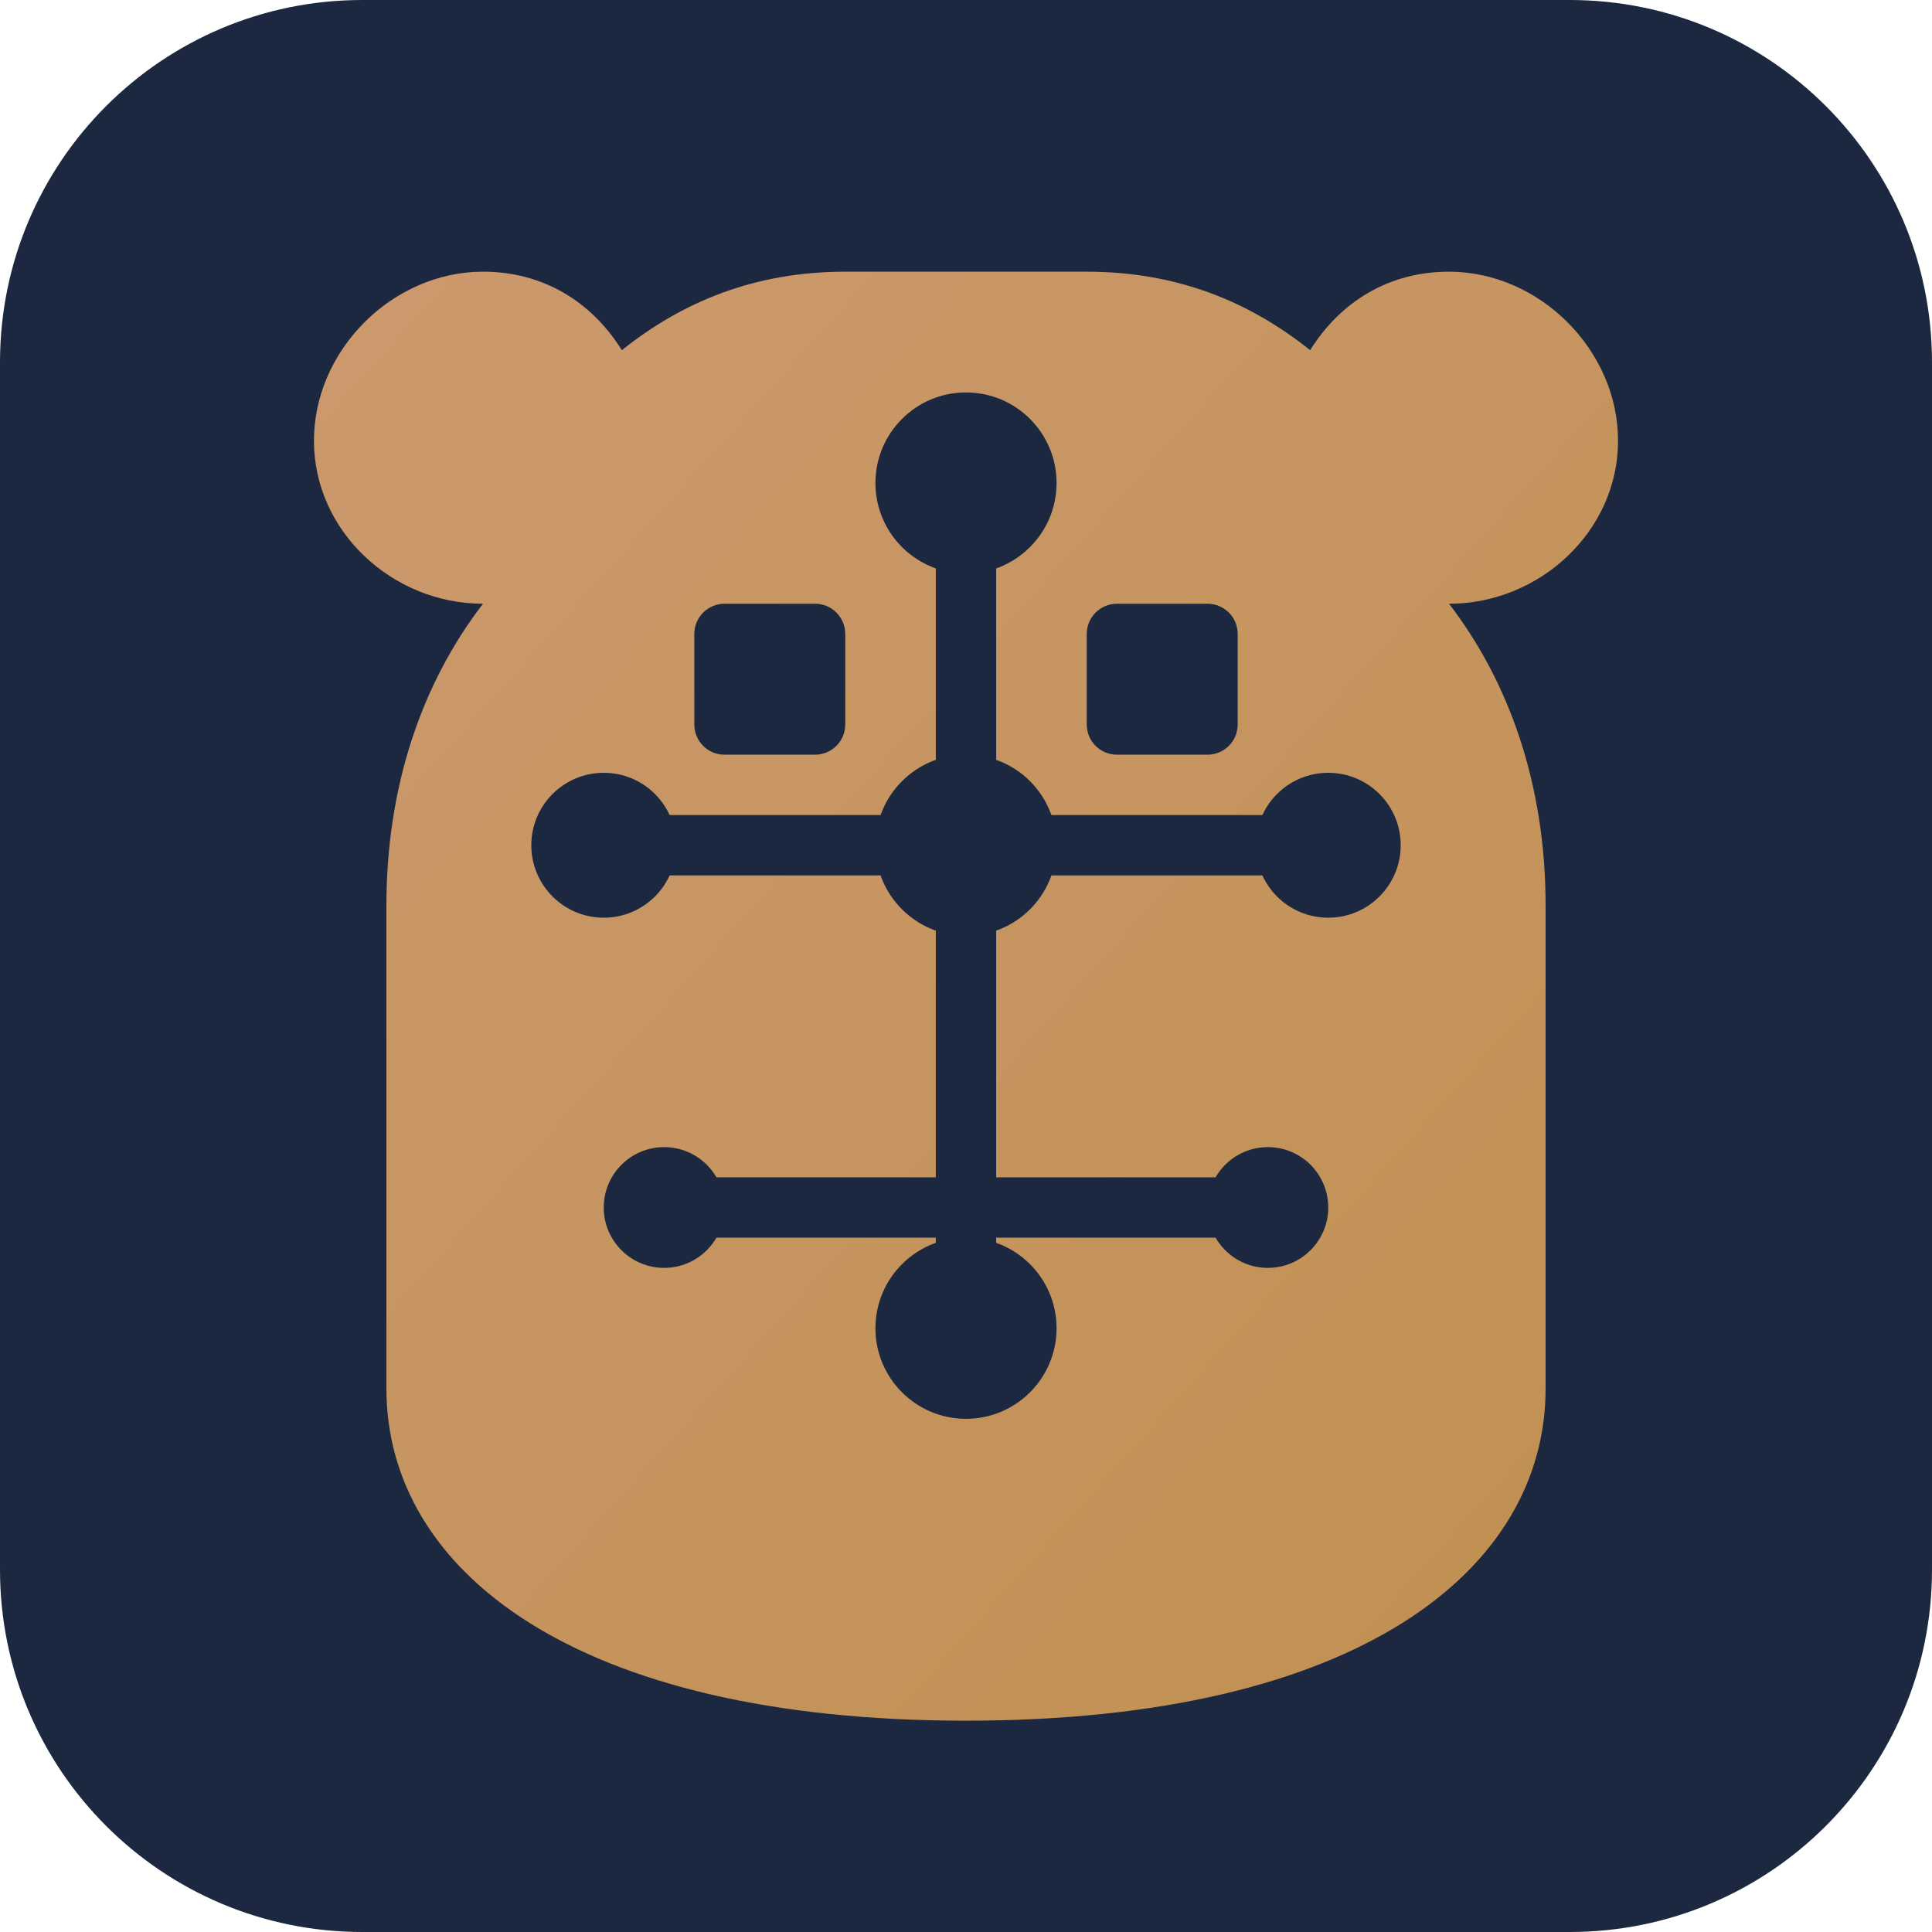
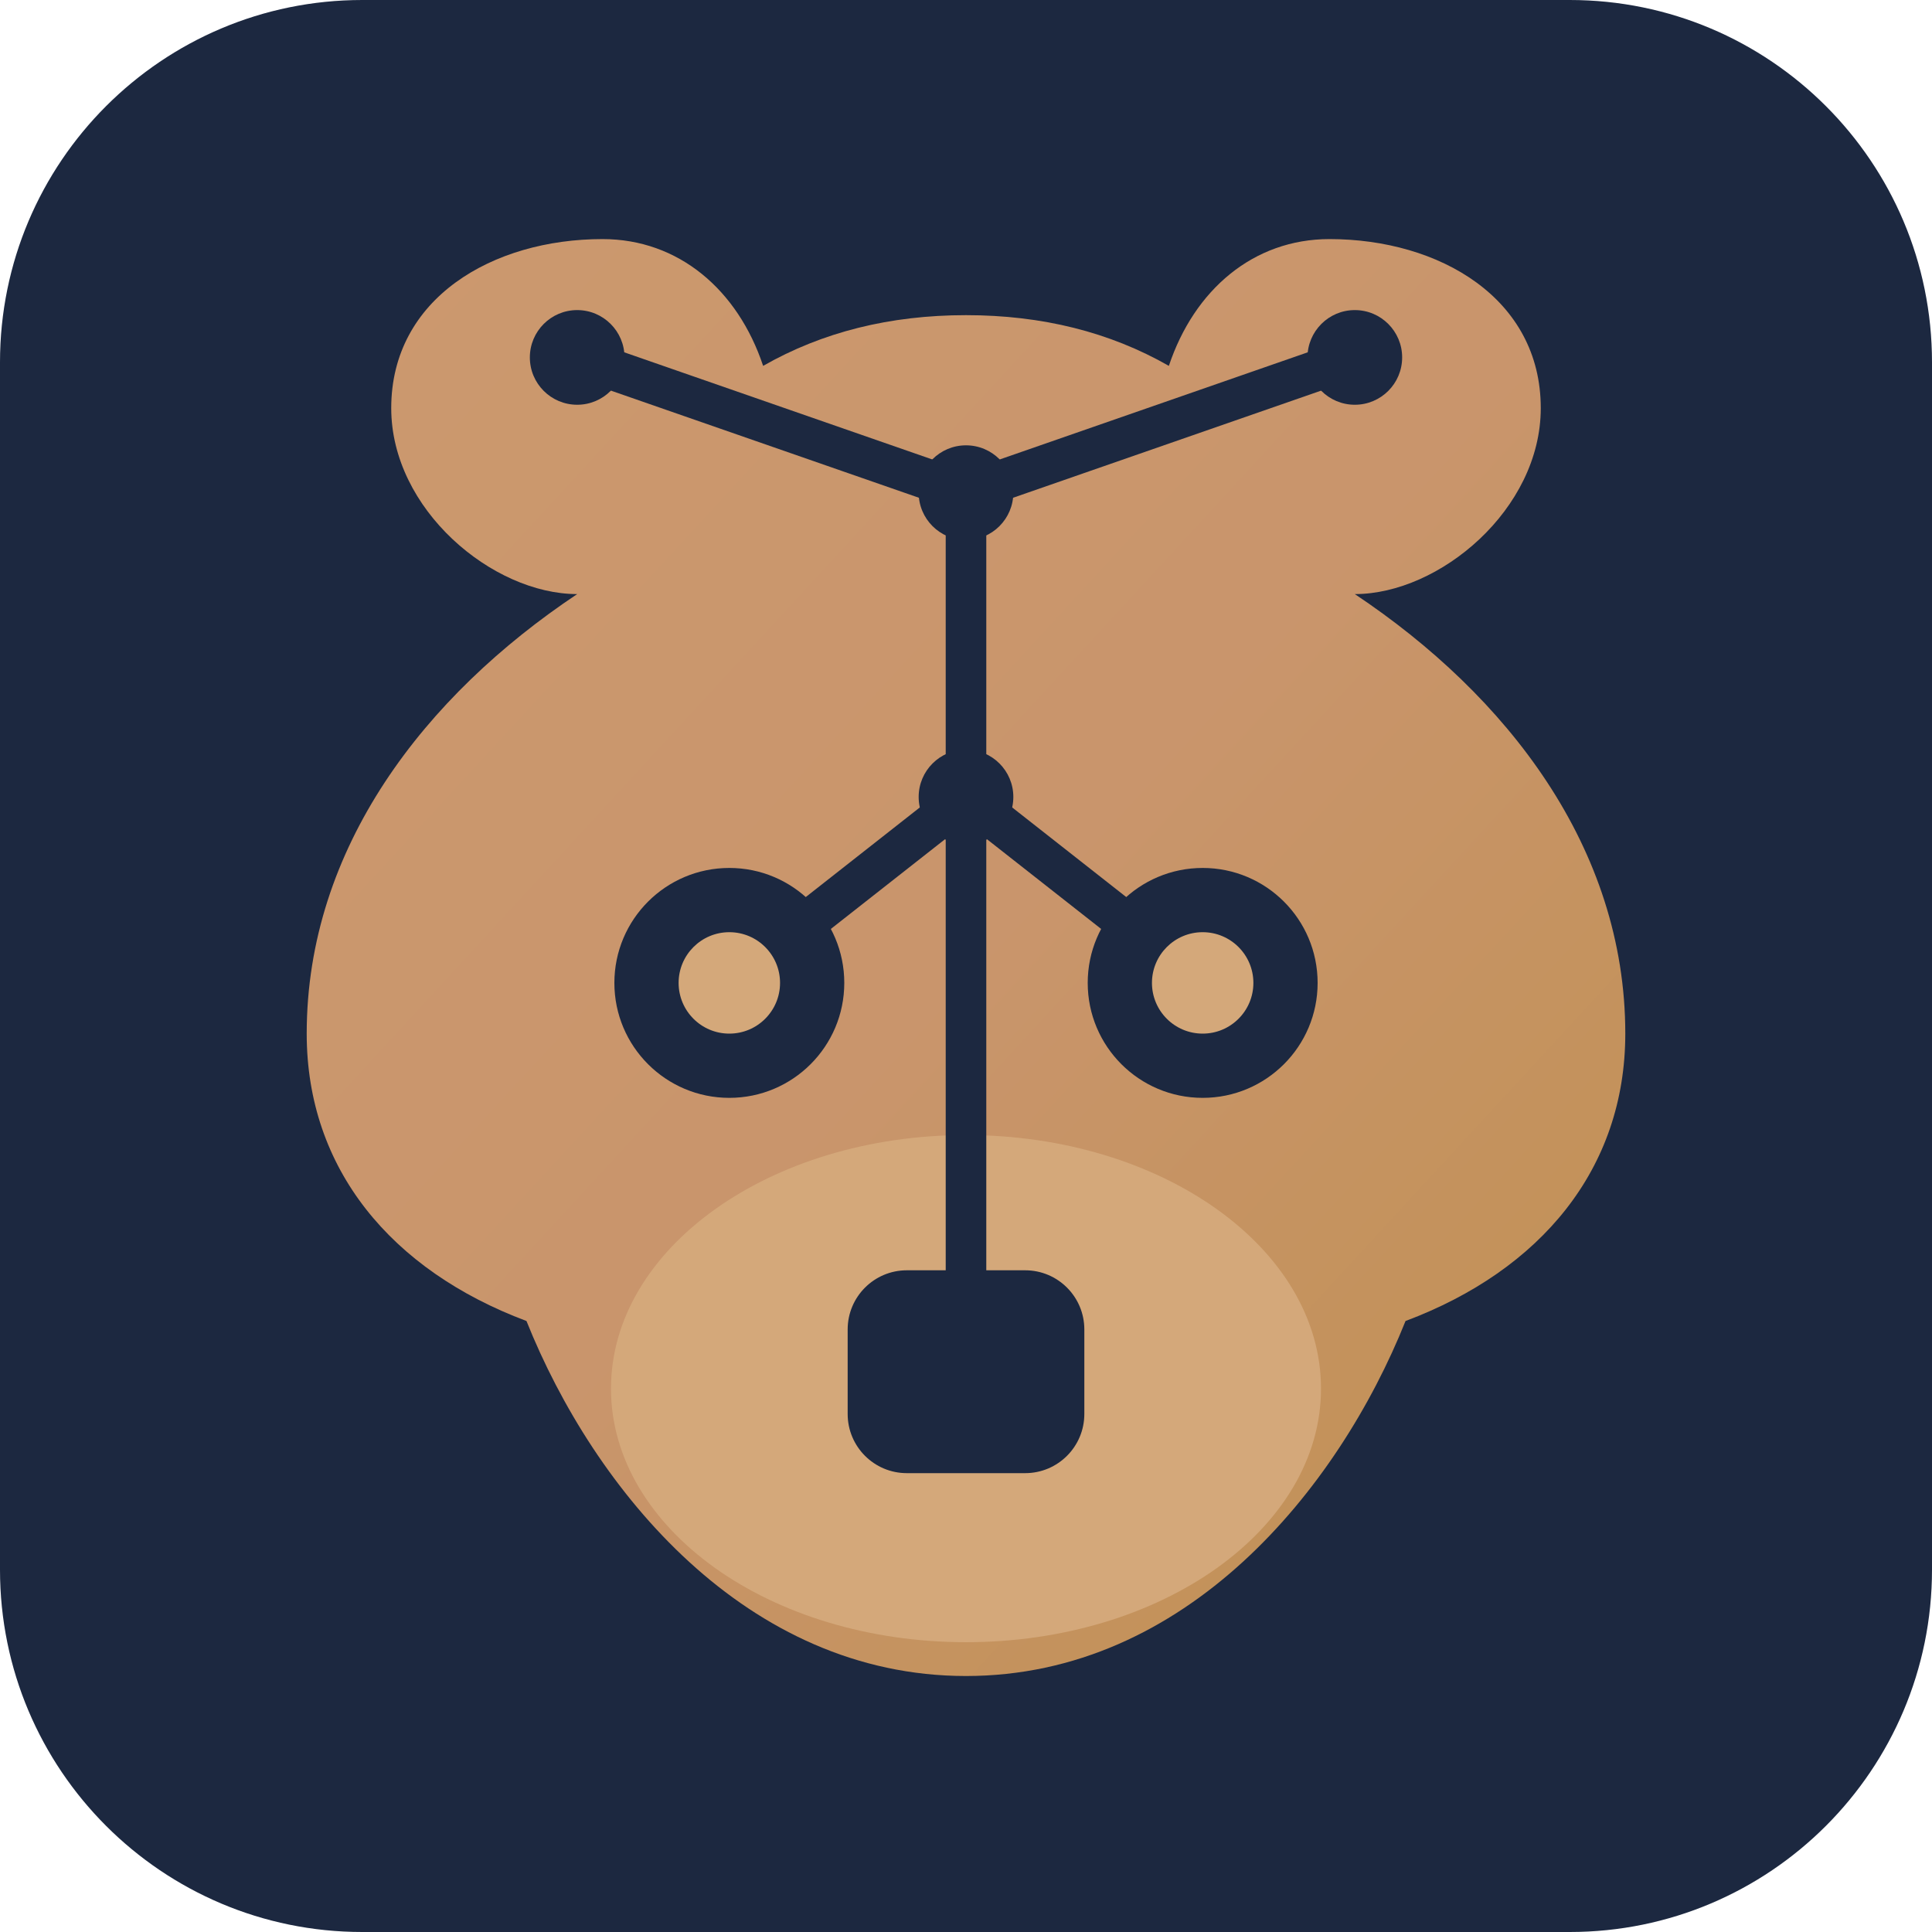
<svg xmlns="http://www.w3.org/2000/svg" viewBox="0 0 32 32">
  <defs>
    <linearGradient id="copperGrad" x1="0%" y1="0%" x2="100%" y2="100%">
-       <stop offset="0%" style="stop-color:#CC996E" />
-       <stop offset="100%" style="stop-color:#C09050" />
+       <stop offset="0%" stop-color="#CC996E" />
+       <stop offset="50%" stop-color="#C9956C" />
+       <stop offset="100%" stop-color="#C09050" />
    </linearGradient>
  </defs>
  <rect width="32" height="32" rx="6" fill="#1C2840" />
-   <path fill="url(#copperGrad)" d="     M8,10     C6.5,10 5.2,8.8 5.2,7.3 C5.2,5.8 6.5,4.5 8,4.5 C9,4.5 9.8,5 10.3,5.8     C11.3,5 12.5,4.5 14,4.5 L18,4.5     C19.5,4.5 20.7,5 21.7,5.8     C22.2,5 23,4.5 24,4.5 C25.5,4.5 26.8,5.8 26.8,7.3 C26.8,8.8 25.5,10 24,10     C25,11.3 25.6,13 25.6,15     L25.6,23 C25.6,26 22.5,28.5 16,28.5 C9.5,28.5 6.4,26 6.4,23 L6.4,15     C6.4,13 7,11.3 8,10 Z   " />
-   <g stroke="#1C2840" stroke-width="1" fill="none" stroke-linecap="round">
-     <path d="M16,8 L16,14 L16,22" />
-     <path d="M10,14 L22,14" />
-     <path d="M11,20 L21,20" />
-   </g>
-   <g fill="#1C2840">
-     <circle cx="16" cy="8" r="1.5" />
-     <circle cx="16" cy="14" r="1.5" />
-     <circle cx="16" cy="22" r="1.5" />
-     <circle cx="10" cy="14" r="1.2" />
-     <circle cx="22" cy="14" r="1.2" />
-     <circle cx="11" cy="20" r="1" />
-     <circle cx="21" cy="20" r="1" />
-     <rect x="11.5" y="10" width="2.5" height="2.5" rx="0.5" />
-     <rect x="18" y="10" width="2.5" height="2.5" rx="0.5" />
+   <g transform="translate(2, 2) scale(0.28)">
+     <path fill="url(#copperGrad)" d="       M 27,28       C 22,28 16,23 16,17       C 16,10.5 22,7 28.5,7       C 33,7 36.5,10 38,14.5       C 41.5,12.5 45.5,11.5 50,11.5       C 54.5,11.5 58.5,12.5 62,14.5       C 63.5,10 67,7 71.5,7       C 78,7 84,10.5 84,17       C 84,23 78,28 73,28       C 82,34 89,43 89,54       C 89,62 84,68 76,71       C 72,81 63,92 50,92       C 37,92 28,81 24,71       C 16,68 11,62 11,54       C 11,43 18,34 27,28       Z" />
+     <ellipse cx="50" cy="75" rx="21" ry="15" fill="#D4A87A" />
+     <g stroke="#1C2840" stroke-width="2.4" fill="none" stroke-linecap="round" stroke-linejoin="round">
+       <path d="M27,14 L50,22 L73,14" />
+       <path d="M50,22 L50,68" />
+       <path d="M36,51 L50,40 L64,51" />
+     </g>
+     <g fill="#1C2840">
+       <circle cx="27" cy="14" r="2.8" />
+       <circle cx="73" cy="14" r="2.8" />
+       <circle cx="50" cy="22" r="2.8" />
+       <circle cx="50" cy="40" r="2.8" />
+       <circle cx="36" cy="51" r="6.8" />
+       <circle cx="64" cy="51" r="6.8" />
+       <rect x="43" y="68" width="14" height="12" rx="3.5" />
+     </g>
+     <circle cx="36" cy="51" r="3" fill="#D4A87A" />
+     <circle cx="64" cy="51" r="3" fill="#D4A87A" />
  </g>
</svg>
